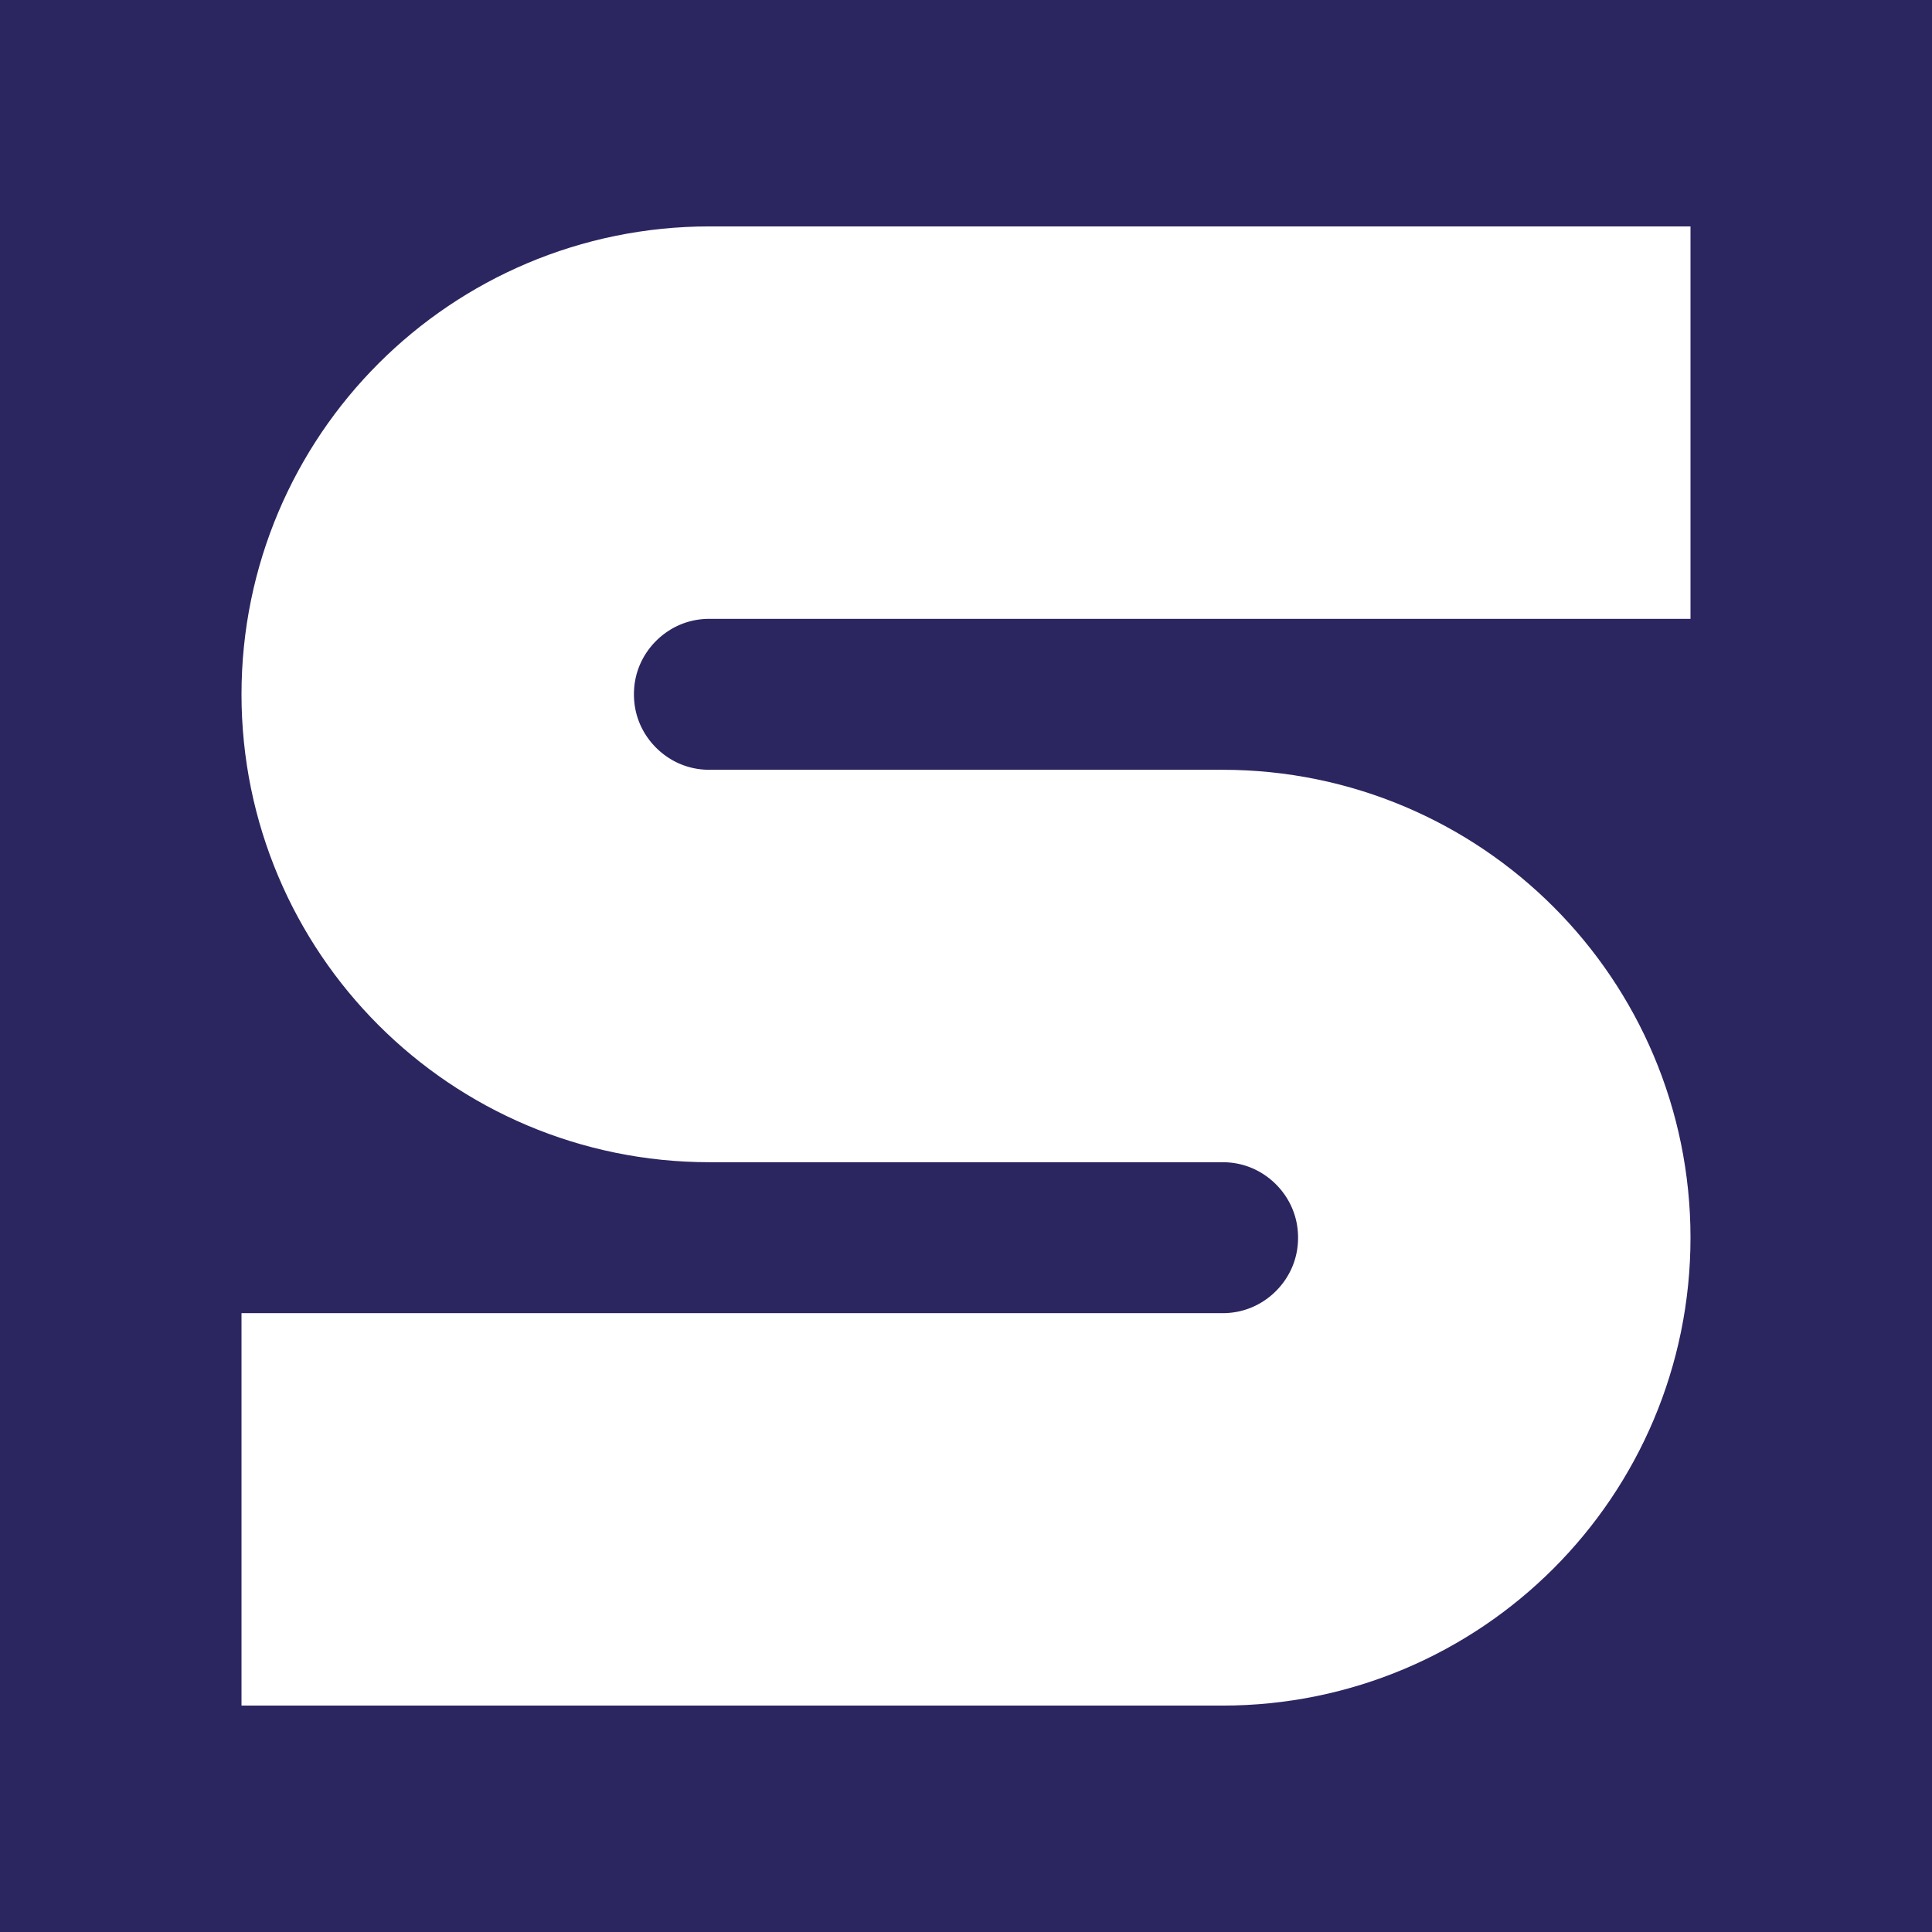
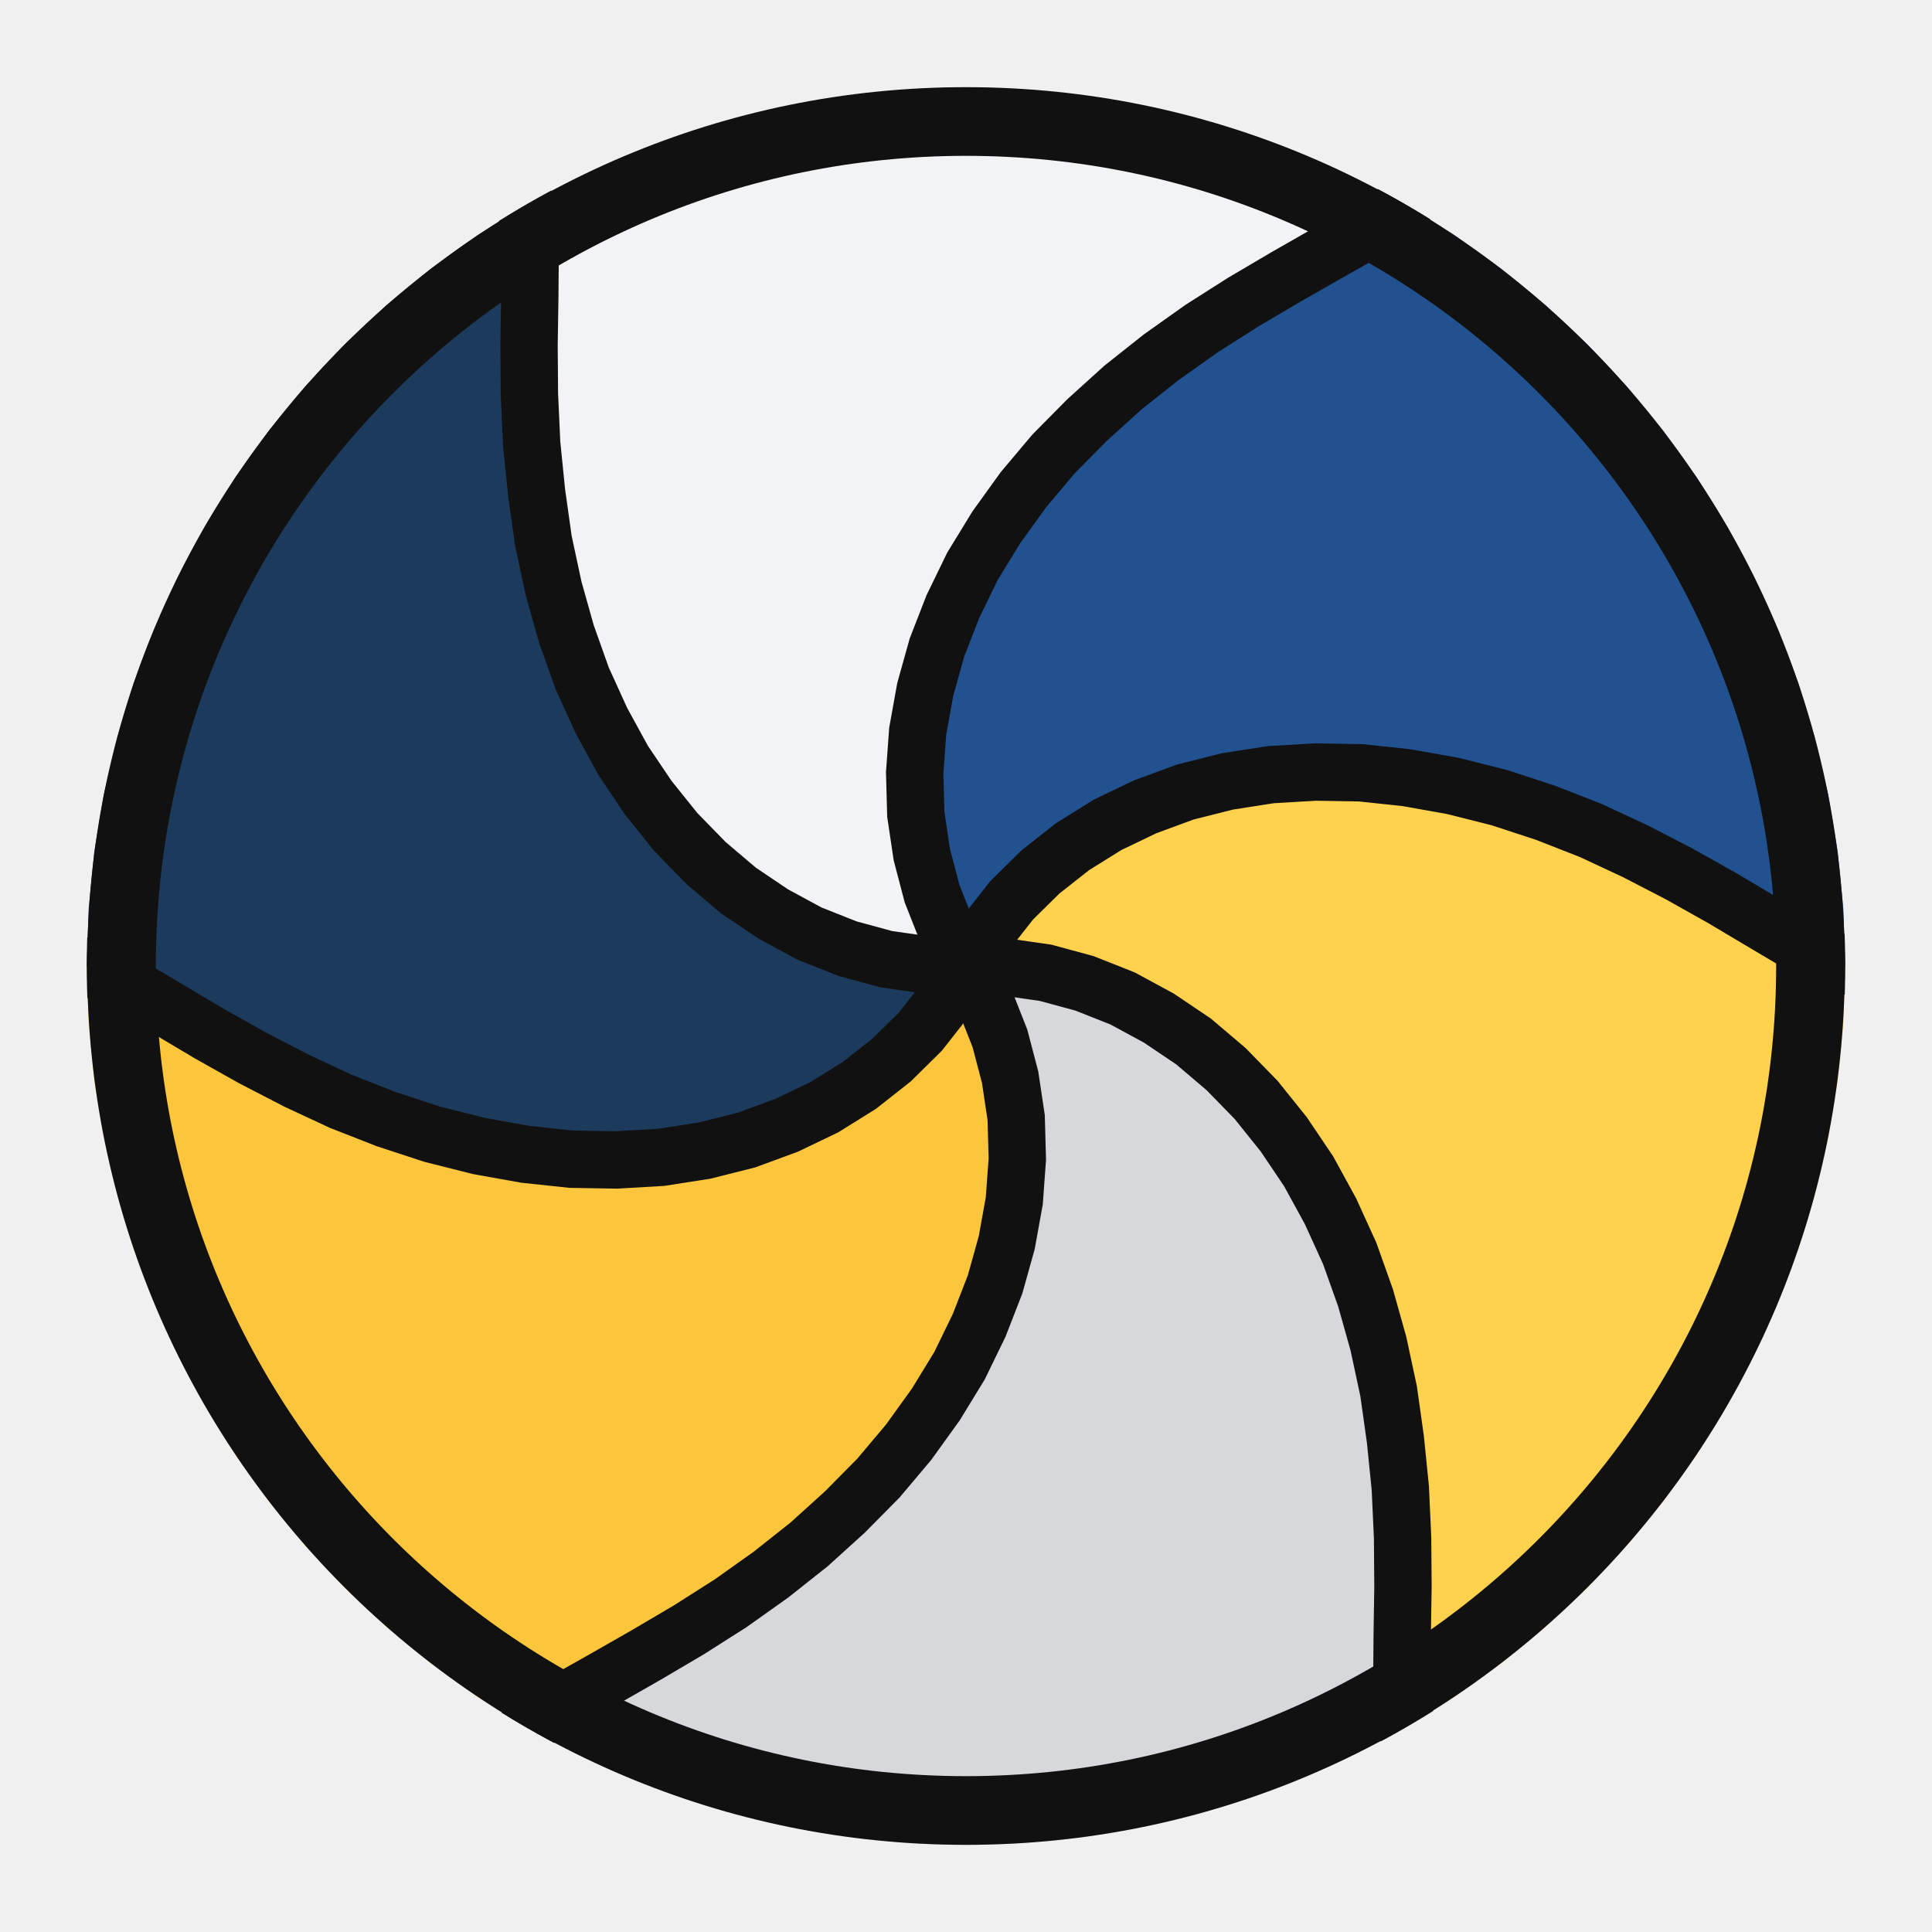
- <svg xmlns="http://www.w3.org/2000/svg" viewBox="0 0 256 256" role="img" aria-label="Spor İstanbul">
-   <rect width="256" height="256" fill="#2b2560" />
-   <path d="M224 56 H94 A36 36 0 0 0 94 128 H162 A36 36 0 0 1 162 200 H32" fill="none" stroke="#ffffff" stroke-width="52" />
+ <svg xmlns="http://www.w3.org/2000/svg" viewBox="0 0 512 512" role="img" aria-label="Voleybol Digital">
+   <clipPath id="t">
+     <circle cx="256" cy="256" r="233.0" />
+   </clipPath>
+   <g clip-path="url(#t)">
+     <polygon points="256.0,256.0 261.5,247.0 268.1,238.6 275.7,231.1 284.2,224.4 293.5,218.6 303.5,213.8 314.1,209.9 325.2,207.1 336.7,205.3 348.6,204.6 360.6,204.8 372.8,206.1 385.1,208.3 397.4,211.4 409.6,215.4 421.6,220.1 433.4,225.6 445.0,231.6 456.4,238.0 467.5,244.6 478.3,251.0 489.0,256.0 489.0,256.0 488.5,240.8 487.0,225.6 484.5,210.6 481.0,195.7 476.6,181.1 471.2,166.9 464.9,153.0 457.7,139.5 449.7,126.6 440.8,114.2 431.1,102.4 420.7,91.3 409.6,80.9 397.8,71.2 385.4,62.3 372.5,54.3 372.5,54.3 362.8,60.9 351.8,67.1 340.6,73.5 329.4,80.1 318.4,87.1 307.7,94.7 297.6,102.7 288.1,111.3 279.2,120.3 271.2,129.8 264.0,139.8 257.7,150.1 252.5,160.8 248.3,171.6 245.2,182.7 243.2,193.8 242.4,204.8 242.7,215.8 244.3,226.5 247.0,236.8 250.9,246.7 256.0,256.0" fill="rgb(34, 81, 143)" />
+     <polygon points="256.0,256.0 250.9,246.7 247.0,236.8 244.3,226.5 242.7,215.8 242.4,204.8 243.2,193.8 245.2,182.7 248.3,171.6 252.5,160.8 257.7,150.1 264.0,139.8 271.2,129.8 279.2,120.3 288.1,111.3 297.6,102.7 307.7,94.7 318.4,87.1 329.4,80.1 340.6,73.5 351.8,67.1 362.8,60.9 372.5,54.3 372.5,54.3 359.0,47.1 345.1,40.8 330.9,35.4 316.3,31.0 301.4,27.5 286.4,25.0 271.2,23.5 256.0,23.0 240.8,23.5 225.6,25.0 210.6,27.5 195.7,31.0 181.1,35.4 166.9,40.8 153.0,47.1 139.5,54.3 139.5,54.3 140.5,66.0 140.4,78.6 140.2,91.5 140.3,104.5 140.9,117.6 142.2,130.5 144.0,143.3 146.7,155.9 150.1,168.0 154.3,179.8 159.4,191.0 165.2,201.6 171.8,211.4 179.1,220.5 187.1,228.7 195.7,236.0 204.9,242.2 214.5,247.4 224.6,251.4 234.9,254.2 245.4,255.7 256.0,256.0" fill="rgb(242, 243, 245)" />
+     <polygon points="256.0,256.0 245.4,255.7 234.9,254.2 224.6,251.4 214.5,247.4 204.9,242.2 195.7,236.0 187.1,228.7 179.1,220.5 171.8,211.4 165.2,201.6 159.4,191.0 154.3,179.8 150.1,168.0 146.7,155.9 144.0,143.3 142.2,130.5 140.9,117.6 140.3,104.5 140.2,91.5 140.4,78.6 140.5,66.0 139.5,54.3 139.5,54.3 126.6,62.3 114.2,71.2 102.4,80.9 91.3,91.3 80.9,102.4 71.2,114.2 62.3,126.6 54.3,139.5 47.1,153.0 40.8,166.9 35.4,181.1 31.0,195.7 27.5,210.6 25.0,225.6 23.5,240.8 23.0,256.0 23.0,256.0 33.7,261.0 44.5,267.4 55.6,274.0 67.0,280.4 78.6,286.4 90.4,291.9 102.4,296.6 114.6,300.6 126.9,303.7 139.2,305.9 151.4,307.2 163.4,307.4 175.3,306.7 186.8,304.9 197.9,302.1 208.5,298.2 218.5,293.4 227.8,287.6 236.3,280.9 243.9,273.4 250.5,265.0 256.0,256.0" fill="rgb(27, 58, 92)" />
+     <polygon points="256.0,256.0 250.5,265.0 243.9,273.4 236.3,280.9 227.8,287.6 218.5,293.4 208.5,298.2 197.9,302.1 186.8,304.9 175.3,306.7 163.4,307.4 151.4,307.2 139.2,305.9 126.9,303.7 114.6,300.6 102.4,296.6 90.4,291.9 78.6,286.4 67.0,280.4 55.6,274.0 44.5,267.4 33.7,261.0 23.0,256.0 23.0,256.0 23.5,271.2 25.0,286.4 27.5,301.4 31.0,316.3 35.4,330.9 40.8,345.1 47.1,359.0 54.3,372.5 62.3,385.4 71.2,397.8 80.9,409.6 91.3,420.7 102.4,431.1 114.2,440.8 126.6,449.7 139.5,457.7 139.5,457.7 149.2,451.1 160.2,444.9 171.4,438.5 182.6,431.9 193.6,424.9 204.3,417.3 214.4,409.3 223.9,400.7 232.8,391.7 240.8,382.2 248.0,372.2 254.3,361.9 259.5,351.2 263.7,340.4 266.8,329.3 268.8,318.2 269.6,307.2 269.3,296.2 267.7,285.5 265.0,275.2 261.1,265.3 256.0,256.0" fill="rgb(252, 198, 60)" />
+     <polygon points="256.0,256.0 261.1,265.3 265.0,275.2 267.7,285.5 269.3,296.2 269.6,307.2 268.8,318.2 266.8,329.3 263.7,340.4 259.5,351.2 254.3,361.9 248.0,372.2 240.8,382.2 232.8,391.7 223.9,400.7 214.4,409.3 204.3,417.3 193.6,424.9 182.6,431.9 171.4,438.5 160.2,444.9 149.2,451.1 139.5,457.7 139.5,457.7 153.0,464.9 166.9,471.2 181.1,476.6 195.7,481.0 210.6,484.5 225.6,487.0 240.8,488.5 256.0,489.0 271.2,488.5 286.4,487.0 301.4,484.5 316.3,481.0 330.9,476.6 345.1,471.2 359.0,464.9 372.5,457.7 372.5,457.7 371.5,446.0 371.6,433.4 371.8,420.5 371.7,407.5 371.1,394.4 369.8,381.5 368.0,368.7 365.3,356.1 361.9,344.0 357.7,332.2 352.6,321.0 346.8,310.4 340.2,300.6 332.9,291.5 324.9,283.3 316.3,276.0 307.1,269.8 297.5,264.6 287.4,260.6 277.1,257.8 266.6,256.3 256.0,256.0" fill="rgb(214, 216, 220)" />
+     <polygon points="256.0,256.0 266.6,256.3 277.1,257.8 287.4,260.6 297.5,264.6 307.1,269.8 316.3,276.0 324.9,283.3 332.9,291.5 340.2,300.6 346.8,310.4 352.6,321.0 357.7,332.2 361.9,344.0 365.3,356.1 368.0,368.7 369.8,381.5 371.1,394.4 371.7,407.5 371.8,420.5 371.6,433.4 371.5,446.0 372.5,457.7 372.5,457.7 385.4,449.7 397.8,440.8 409.6,431.1 420.7,420.7 431.1,409.6 440.8,397.8 449.7,385.4 457.7,372.5 464.9,359.0 471.2,345.1 476.6,330.9 481.0,316.3 484.5,301.4 487.0,286.4 488.5,271.2 489.0,256.0 489.0,256.0 478.3,251.0 467.5,244.6 456.4,238.0 445.0,231.6 433.4,225.6 421.6,220.1 409.6,215.4 397.4,211.4 385.1,208.3 372.8,206.1 360.6,204.8 348.6,204.6 336.7,205.3 325.2,207.1 314.1,209.9 303.5,213.8 293.5,218.6 284.2,224.4 275.7,231.1 268.1,238.6 261.5,247.0 256.0,256.0" fill="rgb(255, 210, 77)" />
+     <polyline points="256.0,256.0 261.5,247.0 268.1,238.6 275.7,231.1 284.2,224.4 293.5,218.6 303.5,213.8 314.1,209.9 325.2,207.1 336.7,205.3 348.6,204.6 360.6,204.8 372.8,206.1 385.1,208.3 397.4,211.4 409.6,215.4 421.6,220.1 433.4,225.6 445.0,231.6 456.4,238.0 467.5,244.6 478.3,251.0 489.0,256.0" fill="none" stroke="#111111" stroke-width="15.2" stroke-linecap="round" />
+     <polyline points="256.0,256.0 250.9,246.7 247.0,236.8 244.3,226.5 242.7,215.8 242.4,204.8 243.2,193.8 245.2,182.7 248.3,171.6 252.5,160.8 257.7,150.1 264.0,139.8 271.2,129.8 279.2,120.3 288.1,111.3 297.6,102.7 307.7,94.7 318.4,87.1 329.4,80.1 340.6,73.5 351.8,67.1 362.8,60.9 372.5,54.3" fill="none" stroke="#111111" stroke-width="15.2" stroke-linecap="round" />
+     <polyline points="256.0,256.0 245.4,255.7 234.9,254.2 224.6,251.4 214.5,247.4 204.9,242.2 195.7,236.0 187.1,228.7 179.1,220.5 171.8,211.4 165.2,201.6 159.4,191.0 154.3,179.8 150.1,168.0 146.7,155.9 144.0,143.3 142.2,130.5 140.9,117.6 140.3,104.5 140.2,91.5 140.4,78.6 140.5,66.0 139.5,54.3" fill="none" stroke="#111111" stroke-width="15.2" stroke-linecap="round" />
+     <polyline points="256.0,256.0 250.5,265.0 243.9,273.4 236.3,280.9 227.8,287.6 218.5,293.4 208.5,298.2 197.9,302.1 186.8,304.9 175.3,306.7 163.4,307.4 151.4,307.2 139.2,305.9 126.9,303.7 114.6,300.6 102.4,296.6 90.4,291.9 78.6,286.4 67.0,280.4 55.6,274.0 44.5,267.4 33.7,261.0 23.0,256.0" fill="none" stroke="#111111" stroke-width="15.2" stroke-linecap="round" />
+     <polyline points="256.0,256.0 261.1,265.3 265.0,275.2 267.7,285.5 269.3,296.2 269.6,307.2 268.8,318.2 266.8,329.3 263.7,340.4 259.5,351.2 254.3,361.9 248.0,372.2 240.8,382.2 232.8,391.7 223.9,400.7 214.4,409.3 204.3,417.3 193.6,424.9 182.6,431.9 171.4,438.5 160.2,444.9 149.2,451.1 139.5,457.7" fill="none" stroke="#111111" stroke-width="15.2" stroke-linecap="round" />
+     <polyline points="256.0,256.0 266.6,256.3 277.1,257.8 287.4,260.6 297.5,264.6 307.1,269.8 316.3,276.0 324.9,283.3 332.9,291.5 340.2,300.6 346.8,310.4 352.6,321.0 357.7,332.2 361.9,344.0 365.3,356.1 368.0,368.7 369.8,381.5 371.1,394.4 371.7,407.5 371.8,420.5 371.6,433.4 371.5,446.0 372.5,457.7" fill="none" stroke="#111111" stroke-width="15.2" stroke-linecap="round" />
+   </g>
+   <circle cx="256" cy="256" r="223.8" fill="none" stroke="#111111" stroke-width="18.2" />
</svg>
